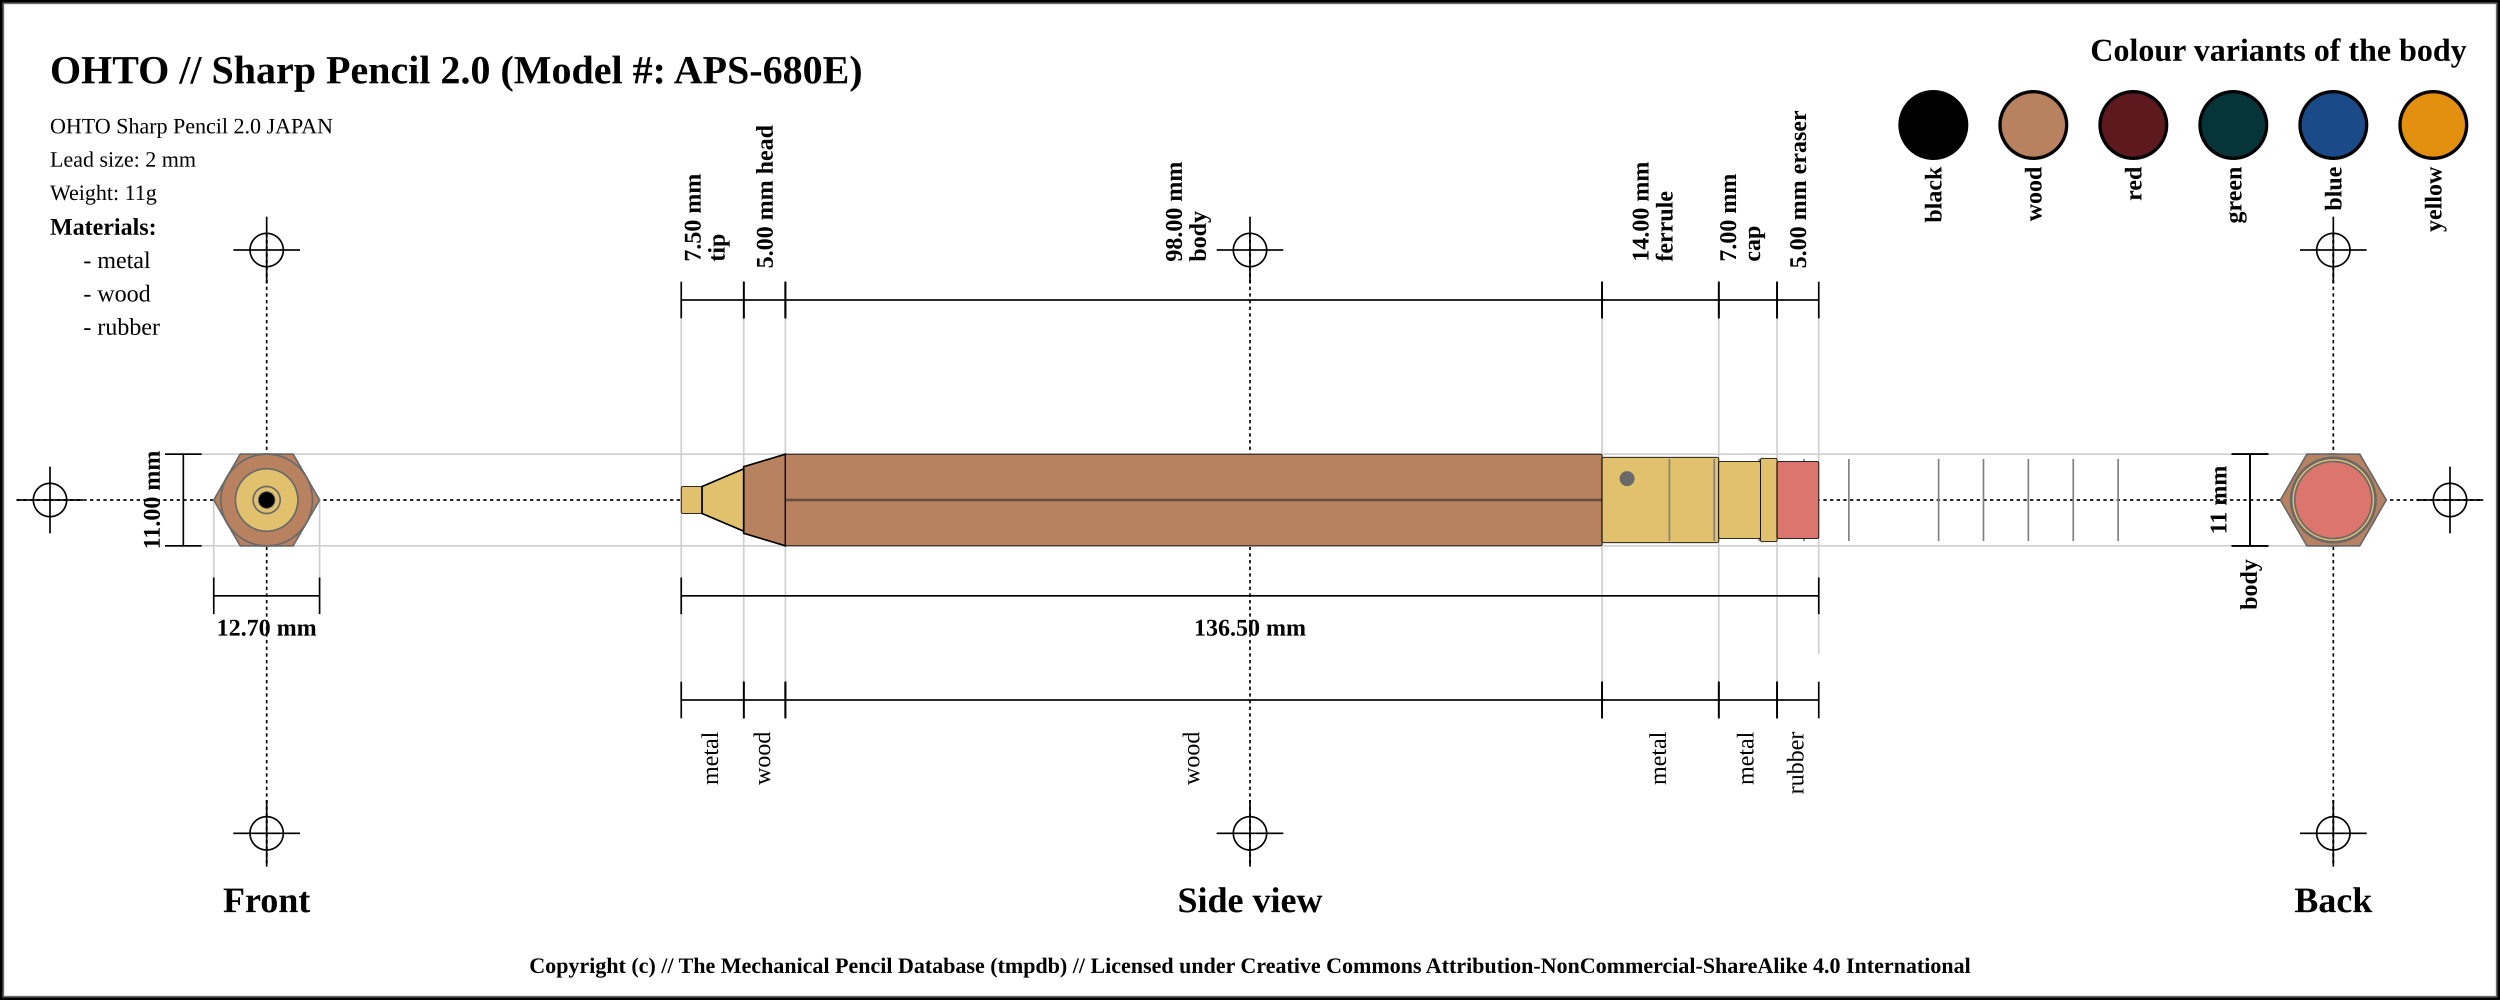
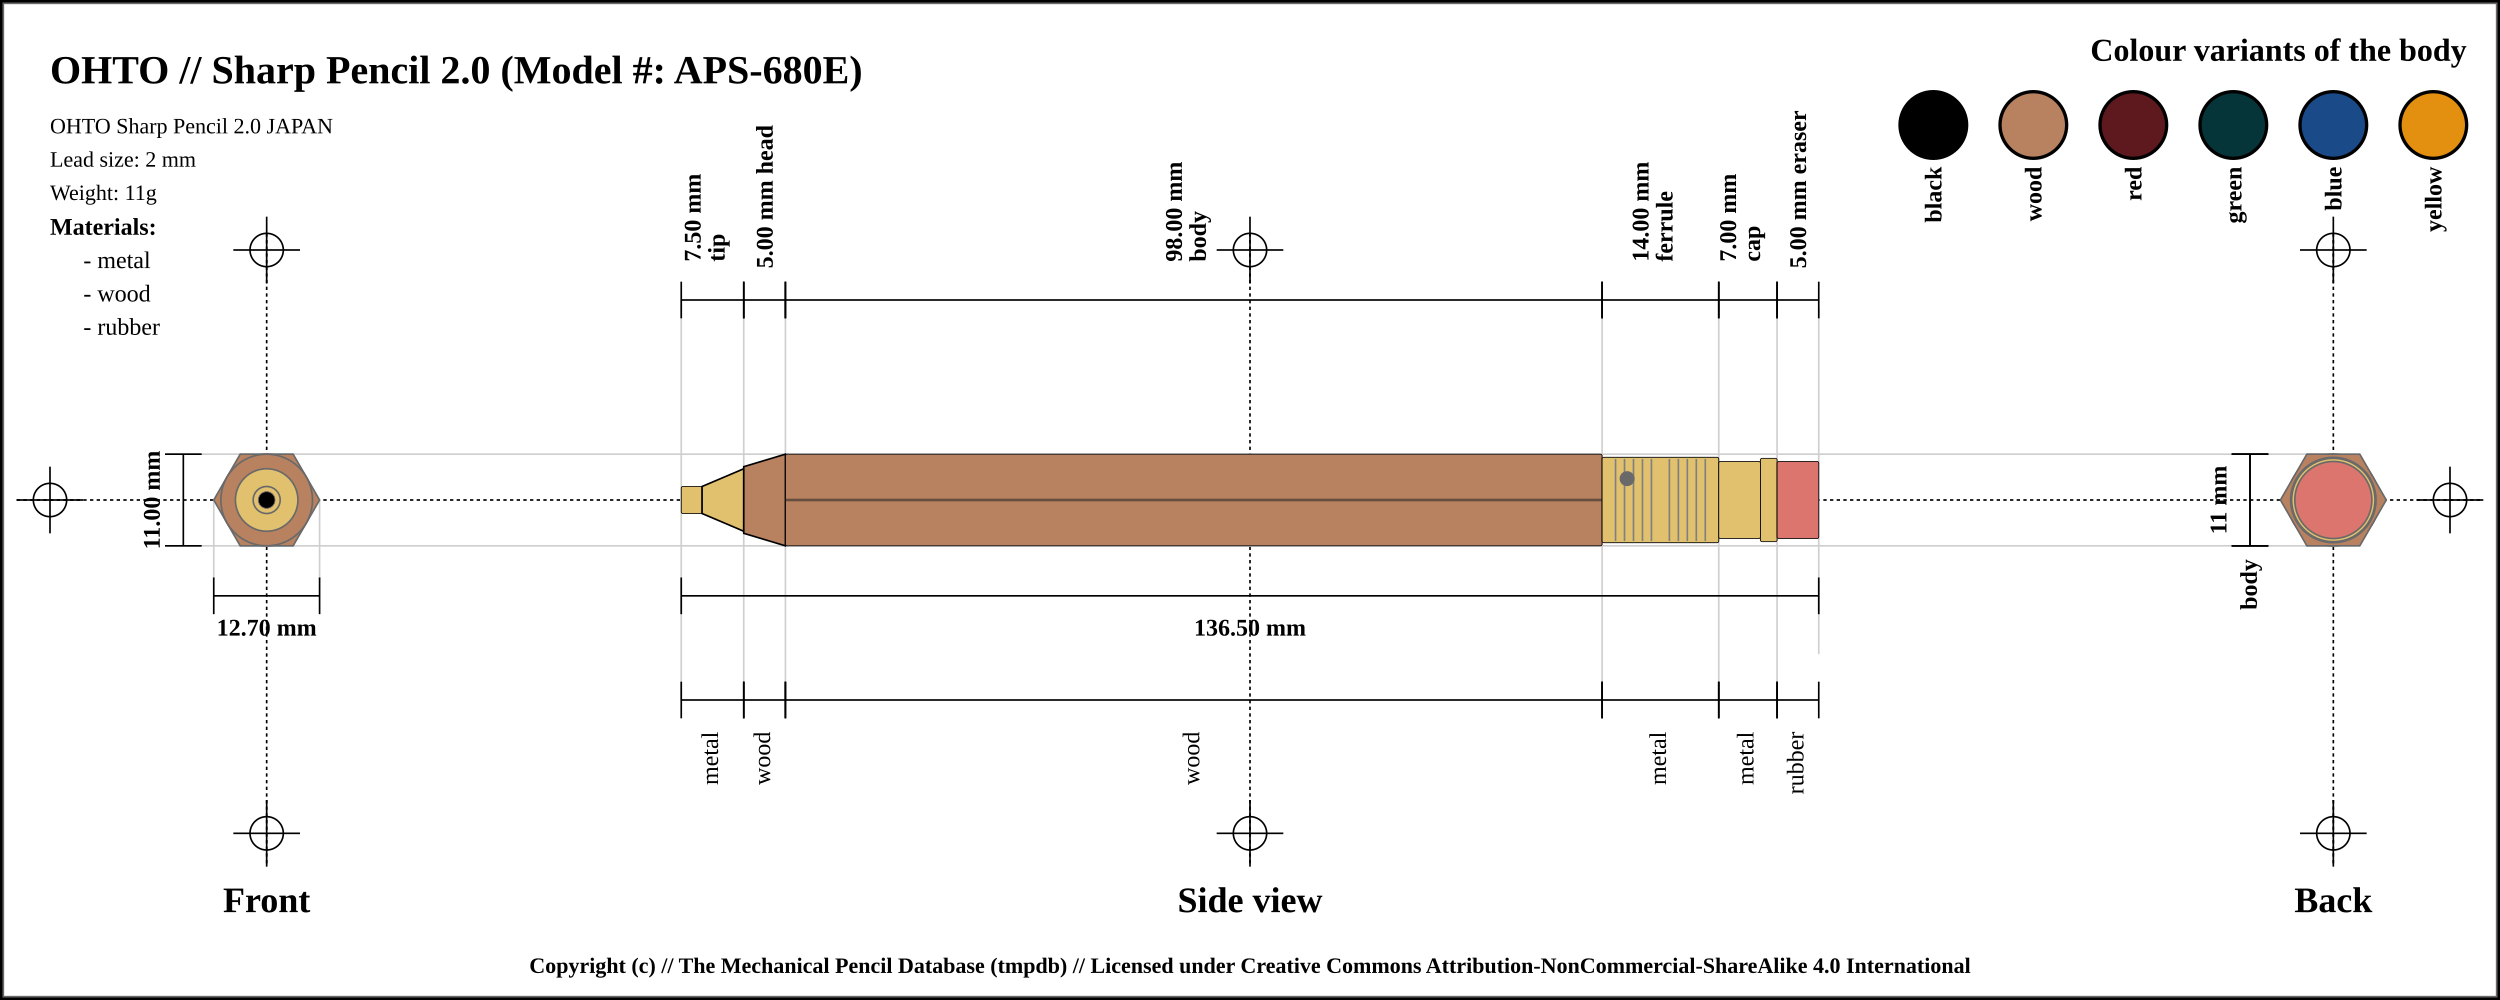
<svg xmlns="http://www.w3.org/2000/svg" width="1500" height="600">
  <pattern id="diagonalHatch" patternUnits="userSpaceOnUse" width="8" height="8">
    <rect width="6" height="6" fill="none" />
    <path stroke="dimgray" stroke-linecap="round" stroke-width="1" d="M 4,4 L 8,8" />
    <path stroke="dimgray" stroke-linecap="round" stroke-width="1" d="M 4,4 L 0,8" />
    <path stroke="gray" stroke-linecap="round" stroke-width="1" d="M 4,4 L 8,0" />
    <path stroke="gray" stroke-linecap="round" stroke-width="1" d="M 4,4 L 0,0" />
  </pattern>
  <rect x="0" y="0" width="1500" height="600" fill="white" stroke="black" stroke-width="4" />
  <rect x="2" y="2" width="1496" height="596" fill="white" stroke="dimgray" stroke-width="1" />
  <line x1="10" y1="300" x2="1490" y2="300" stroke="#000000" stroke-dasharray="2" stroke-width="1" />
  <line x1="10" y1="300" x2="50" y2="300" stroke="#000000" stroke-width="1" />
  <line x1="30" y1="280" x2="30" y2="320" stroke="#000000" stroke-width="1" />
  <circle r="10" cx="30" cy="300" fill="none" stroke="#000000" stroke-width="1" />
  <line x1="1450" y1="300" x2="1490" y2="300" stroke="#000000" stroke-width="1" />
  <line x1="1470" y1="280" x2="1470" y2="320" stroke="#000000" stroke-width="1" />
  <circle r="10" cx="1470" cy="300" fill="none" stroke="#000000" stroke-width="1" />
  <line x1="160" y1="140" x2="160" y2="520" stroke="#000000" stroke-dasharray="2" stroke-width="1" />
  <line x1="140" y1="150" x2="180" y2="150" stroke="#000000" stroke-width="1" />
  <line x1="160" y1="130" x2="160" y2="170" stroke="#000000" stroke-width="1" />
  <circle r="10" cx="160" cy="150" fill="none" stroke="#000000" stroke-width="1" />
  <line x1="140" y1="500" x2="180" y2="500" stroke="#000000" stroke-width="1" />
  <line x1="160" y1="480" x2="160" y2="520" stroke="#000000" stroke-width="1" />
  <circle r="10" cx="160" cy="500" fill="none" stroke="#000000" stroke-width="1" />
  <line x1="750" y1="140" x2="750" y2="520" stroke="#000000" stroke-dasharray="2" stroke-width="1" />
  <line x1="730" y1="150" x2="770" y2="150" stroke="#000000" stroke-width="1" />
  <line x1="750" y1="130" x2="750" y2="170" stroke="#000000" stroke-width="1" />
  <circle r="10" cx="750" cy="150" fill="none" stroke="#000000" stroke-width="1" />
  <line x1="730" y1="500" x2="770" y2="500" stroke="#000000" stroke-width="1" />
  <line x1="750" y1="480" x2="750" y2="520" stroke="#000000" stroke-width="1" />
  <circle r="10" cx="750" cy="500" fill="none" stroke="#000000" stroke-width="1" />
  <line x1="1400" y1="140" x2="1400" y2="520" stroke="#000000" stroke-dasharray="2" stroke-width="1" />
  <line x1="1380" y1="150" x2="1420" y2="150" stroke="#000000" stroke-width="1" />
  <line x1="1400" y1="130" x2="1400" y2="170" stroke="#000000" stroke-width="1" />
  <circle r="10" cx="1400" cy="150" fill="none" stroke="#000000" stroke-width="1" />
  <line x1="1380" y1="500" x2="1420" y2="500" stroke="#000000" stroke-width="1" />
  <line x1="1400" y1="480" x2="1400" y2="520" stroke="#000000" stroke-width="1" />
  <circle r="10" cx="1400" cy="500" fill="none" stroke="#000000" stroke-width="1" />
  <text x="30" y="50" font-size="2.0em" font-weight="bold"> OHTO // Sharp Pencil 2.0 (Model #: APS-680E)</text>
  <text x="30" y="80" font-size="1.1em"> OHTO Sharp Pencil 2.0 JAPAN</text>
  <text x="30" y="100" font-size="1.1em"> Lead size: 2 mm</text>
  <text x="30" y="120" font-size="1.1em"> Weight: 11g</text>
  <text x="1480" y="30" font-size="1.6em" font-weight="bold" text-anchor="end" dominant-baseline="central">Colour variants of the body</text>
  <rect x="1440" y="55" width="40" rx="50%" ry="50%" height="40" stroke="black" stroke-width="2" fill="#e38f0f" />
  <text x="1460" y="100" transform="rotate(-90, 1460, 100)" font-size="1.2em" font-weight="bold" text-anchor="end" dominant-baseline="central">yellow</text>
  <rect x="1380" y="55" width="40" rx="50%" ry="50%" height="40" stroke="black" stroke-width="2" fill="#1a4b88" />
  <text x="1400" y="100" transform="rotate(-90, 1400, 100)" font-size="1.2em" font-weight="bold" text-anchor="end" dominant-baseline="central">blue</text>
  <rect x="1320" y="55" width="40" rx="50%" ry="50%" height="40" stroke="black" stroke-width="2" fill="#053439" />
  <text x="1340" y="100" transform="rotate(-90, 1340, 100)" font-size="1.2em" font-weight="bold" text-anchor="end" dominant-baseline="central">green</text>
  <rect x="1260" y="55" width="40" rx="50%" ry="50%" height="40" stroke="black" stroke-width="2" fill="#5d191d" />
  <text x="1280" y="100" transform="rotate(-90, 1280, 100)" font-size="1.2em" font-weight="bold" text-anchor="end" dominant-baseline="central">red</text>
  <rect x="1200" y="55" width="40" rx="50%" ry="50%" height="40" stroke="black" stroke-width="2" fill="#b88160" />
  <text x="1220" y="100" transform="rotate(-90, 1220, 100)" font-size="1.2em" font-weight="bold" text-anchor="end" dominant-baseline="central">wood</text>
  <rect x="1140" y="55" width="40" rx="50%" ry="50%" height="40" stroke="black" stroke-width="2" fill="black" />
  <text x="1160" y="100" transform="rotate(-90, 1160, 100)" font-size="1.2em" font-weight="bold" text-anchor="end" dominant-baseline="central">black</text>
  <text x="30" y="136" font-size="1.2em" font-weight="bold" text-anchor="start" dominant-baseline="central">Materials:</text>
  <text x="50" y="156" font-size="1.2em" text-anchor="start" dominant-baseline="central"> - metal</text>
  <text x="50" y="176" font-size="1.2em" text-anchor="start" dominant-baseline="central"> - wood</text>
  <text x="50" y="196" font-size="1.2em" text-anchor="start" dominant-baseline="central"> - rubber</text>
  <line x1="100" y1="272.5" x2="1400" y2="272.5" stroke="#cfcfcf" stroke-width="1" />
  <line x1="100" y1="327.5" x2="1400" y2="327.5" stroke="#cfcfcf" stroke-width="1" />
  <line x1="128.246" y1="300" x2="128.246" y2="347.5" stroke="#cfcfcf" stroke-width="1" />
  <line x1="191.754" y1="300" x2="191.754" y2="347.5" stroke="#cfcfcf" stroke-width="1" />
  <line x1="408.75" y1="180" x2="408.75" y2="420" stroke="#cfcfcf" stroke-width="1" />
  <line x1="446.25" y1="180" x2="446.25" y2="420" stroke="#cfcfcf" stroke-width="1" />
  <line x1="471.25" y1="180" x2="471.25" y2="420" stroke="#cfcfcf" stroke-width="1" />
  <line x1="961.25" y1="180" x2="961.25" y2="420" stroke="#cfcfcf" stroke-width="1" />
  <line x1="1031.25" y1="180" x2="1031.25" y2="420" stroke="#cfcfcf" stroke-width="1" />
  <line x1="1066.25" y1="180" x2="1066.25" y2="420" stroke="#cfcfcf" stroke-width="1" />
  <line x1="1091.25" y1="184.5" x2="1091.25" y2="392.5" stroke="#cfcfcf" stroke-width="1" />
  <text x="160" y="540" font-size="1.8em" font-weight="bold" text-anchor="middle" dominant-baseline="central">Front</text>
  <text x="750" y="540" font-size="1.8em" font-weight="bold" text-anchor="middle" dominant-baseline="central">Side view</text>
  <text x="1400" y="540" font-size="1.8em" font-weight="bold" text-anchor="middle" dominant-baseline="central">Back</text>
  <line x1="99" y1="272.5" x2="121" y2="272.5" stroke="black" stroke-width="1" />
  <line x1="110" y1="272.5" x2="110" y2="327.5" stroke="black" stroke-width="1" />
  <line x1="99" y1="327.5" x2="121" y2="327.5" stroke="black" stroke-width="1" />
  <text x="91" y="300" transform="rotate(-90, 91, 300)" font-size="1.2em" font-weight="bold" text-anchor="middle" dominant-baseline="central" fill="black">11.00 mm</text>
  <line x1="128.246" y1="346.5" x2="128.246" y2="368.5" stroke="black" stroke-width="1" />
  <line x1="128.246" y1="357.5" x2="191.754" y2="357.5" stroke="black" stroke-width="1" />
  <line x1="191.754" y1="346.5" x2="191.754" y2="368.5" stroke="black" stroke-width="1" />
  <text x="160" y="376.5" font-size="1.2em" font-weight="bold" text-anchor="middle" dominant-baseline="central" fill="black">
    <tspan x="160" dy="0">12.70 mm</tspan>
  </text>
  <line x1="408.75" y1="169" x2="408.75" y2="191" stroke="black" stroke-width="1" />
  <line x1="408.75" y1="180" x2="446.25" y2="180" stroke="black" stroke-width="1" />
  <line x1="446.25" y1="169" x2="446.25" y2="191" stroke="black" stroke-width="1" />
  <text x="427.5" y="161" font-size="1.2em" transform="rotate(-90, 415.5, 161)" font-weight="bold" text-anchor="start" dominant-baseline="central" fill="black">
    <tspan x="419.5" dy="0">7.50 mm</tspan>
    <tspan x="419.5" dy="1em">tip</tspan>
  </text>
  <line x1="446.25" y1="169" x2="446.25" y2="191" stroke="black" stroke-width="1" />
  <line x1="446.25" y1="180" x2="471.25" y2="180" stroke="black" stroke-width="1" />
  <line x1="471.25" y1="169" x2="471.25" y2="191" stroke="black" stroke-width="1" />
  <text x="458.75" y="161" font-size="1.2em" transform="rotate(-90, 458.75, 161)" font-weight="bold" text-anchor="start" dominant-baseline="central" fill="black">
    <tspan x="458.75" dy="0">5.00 mm head</tspan>
  </text>
  <line x1="471.25" y1="169" x2="471.25" y2="191" stroke="black" stroke-width="1" />
  <line x1="471.25" y1="180" x2="961.25" y2="180" stroke="black" stroke-width="1" />
  <line x1="961.25" y1="169" x2="961.25" y2="191" stroke="black" stroke-width="1" />
  <text x="716.25" y="161" font-size="1.2em" transform="rotate(-90, 704.25, 161)" font-weight="bold" text-anchor="start" dominant-baseline="central" fill="black">
    <tspan x="708.25" dy="0">98.00 mm</tspan>
    <tspan x="708.25" dy="1em">body</tspan>
  </text>
  <line x1="961.25" y1="169" x2="961.25" y2="191" stroke="black" stroke-width="1" />
  <line x1="961.25" y1="180" x2="1031.25" y2="180" stroke="black" stroke-width="1" />
  <line x1="1031.25" y1="169" x2="1031.25" y2="191" stroke="black" stroke-width="1" />
  <text x="996.25" y="161" font-size="1.2em" transform="rotate(-90, 984.25, 161)" font-weight="bold" text-anchor="start" dominant-baseline="central" fill="black">
    <tspan x="988.25" dy="0">14.00 mm</tspan>
    <tspan x="988.25" dy="1em">ferrule</tspan>
  </text>
  <line x1="1031.25" y1="169" x2="1031.25" y2="191" stroke="black" stroke-width="1" />
  <line x1="1031.25" y1="180" x2="1066.25" y2="180" stroke="black" stroke-width="1" />
  <line x1="1066.25" y1="169" x2="1066.25" y2="191" stroke="black" stroke-width="1" />
  <text x="1048.75" y="161" font-size="1.2em" transform="rotate(-90, 1036.75, 161)" font-weight="bold" text-anchor="start" dominant-baseline="central" fill="black">
    <tspan x="1040.75" dy="0">7.00 mm</tspan>
    <tspan x="1040.75" dy="1em">cap</tspan>
  </text>
  <line x1="1066.25" y1="169" x2="1066.25" y2="191" stroke="black" stroke-width="1" />
  <line x1="1066.25" y1="180" x2="1091.25" y2="180" stroke="black" stroke-width="1" />
  <line x1="1091.25" y1="169" x2="1091.25" y2="191" stroke="black" stroke-width="1" />
  <text x="1078.75" y="161" font-size="1.2em" transform="rotate(-90, 1078.75, 161)" font-weight="bold" text-anchor="start" dominant-baseline="central" fill="black">
    <tspan x="1078.75" dy="0">5.00 mm eraser</tspan>
  </text>
  <line x1="408.75" y1="346.5" x2="408.75" y2="368.5" stroke="black" stroke-width="1" />
  <line x1="408.75" y1="357.5" x2="1091.25" y2="357.5" stroke="black" stroke-width="1" />
  <line x1="1091.25" y1="346.5" x2="1091.25" y2="368.5" stroke="black" stroke-width="1" />
  <text x="750" y="376.5" font-size="1.2em" font-weight="bold" text-anchor="middle" dominant-baseline="central" fill="black">
    <tspan x="750" dy="0">136.50 mm</tspan>
  </text>
  <line x1="408.75" y1="409" x2="408.75" y2="431" stroke="black" stroke-width="1" />
  <line x1="408.75" y1="420" x2="446.25" y2="420" stroke="black" stroke-width="1" />
  <line x1="446.25" y1="409" x2="446.25" y2="431" stroke="black" stroke-width="1" />
  <text x="427.5" y="439" font-size="1.2em" transform="rotate(-90, 427.5, 439)" text-anchor="end" dominant-baseline="middle" fill="black">
    <tspan x="427.5" dy="0">metal</tspan>
  </text>
  <line x1="446.25" y1="409" x2="446.25" y2="431" stroke="black" stroke-width="1" />
  <line x1="446.25" y1="420" x2="471.25" y2="420" stroke="black" stroke-width="1" />
  <line x1="471.25" y1="409" x2="471.25" y2="431" stroke="black" stroke-width="1" />
  <text x="458.75" y="439" font-size="1.2em" transform="rotate(-90, 458.75, 439)" text-anchor="end" dominant-baseline="middle" fill="black">
    <tspan x="458.75" dy="0">wood</tspan>
  </text>
  <line x1="471.25" y1="409" x2="471.25" y2="431" stroke="black" stroke-width="1" />
  <line x1="471.25" y1="420" x2="961.25" y2="420" stroke="black" stroke-width="1" />
  <line x1="961.25" y1="409" x2="961.25" y2="431" stroke="black" stroke-width="1" />
  <text x="716.25" y="439" font-size="1.2em" transform="rotate(-90, 716.25, 439)" text-anchor="end" dominant-baseline="middle" fill="black">
    <tspan x="716.25" dy="0">wood</tspan>
  </text>
  <line x1="961.25" y1="409" x2="961.25" y2="431" stroke="black" stroke-width="1" />
  <line x1="961.25" y1="420" x2="1031.25" y2="420" stroke="black" stroke-width="1" />
  <line x1="1031.25" y1="409" x2="1031.25" y2="431" stroke="black" stroke-width="1" />
  <text x="996.25" y="439" font-size="1.2em" transform="rotate(-90, 996.25, 439)" text-anchor="end" dominant-baseline="middle" fill="black">
    <tspan x="996.25" dy="0">metal</tspan>
  </text>
  <line x1="1031.25" y1="409" x2="1031.25" y2="431" stroke="black" stroke-width="1" />
  <line x1="1031.25" y1="420" x2="1066.25" y2="420" stroke="black" stroke-width="1" />
  <line x1="1066.25" y1="409" x2="1066.25" y2="431" stroke="black" stroke-width="1" />
  <text x="1048.75" y="439" font-size="1.2em" transform="rotate(-90, 1048.75, 439)" text-anchor="end" dominant-baseline="middle" fill="black">
    <tspan x="1048.75" dy="0">metal</tspan>
  </text>
  <line x1="1066.25" y1="409" x2="1066.25" y2="431" stroke="black" stroke-width="1" />
  <line x1="1066.25" y1="420" x2="1091.25" y2="420" stroke="black" stroke-width="1" />
  <line x1="1091.25" y1="409" x2="1091.25" y2="431" stroke="black" stroke-width="1" />
  <text x="1078.75" y="439" font-size="1.2em" transform="rotate(-90, 1078.75, 439)" text-anchor="end" dominant-baseline="middle" fill="black">
    <tspan x="1078.75" dy="0">rubber</tspan>
  </text>
  <line x1="1339" y1="272.5" x2="1361" y2="272.5" stroke="black" stroke-width="1" />
  <line x1="1350" y1="272.5" x2="1350" y2="327.5" stroke="black" stroke-width="1" />
  <line x1="1339" y1="327.5" x2="1361" y2="327.5" stroke="black" stroke-width="1" />
  <text x="1331" y="300" transform="rotate(-90, 1331, 300)" font-size="1.2em" font-weight="bold" text-anchor="middle" dominant-baseline="central" fill="black">11 mm</text>
  <line x1="1339" y1="272.5" x2="1361" y2="272.5" stroke="black" stroke-width="1" />
  <line x1="1350" y1="272.5" x2="1350" y2="327.5" stroke="black" stroke-width="1" />
  <line x1="1339" y1="327.5" x2="1361" y2="327.5" stroke="black" stroke-width="1" />
  <text x="1350" y="335.5" transform="rotate(-90, 1350, 335.5)" font-weight="bold" font-size="1.2em" text-anchor="end" dominant-baseline="middle" fill="black">body</text>
  <rect x="408.75" y="291.875" width="12.5" height="16.25" rx="1" ry="1" stroke-width="0.5" stroke="black" fill="#E1C16E" />
  <path d="M421.25 291.875 L446.25 281.25 L446.25 318.75 L421.25 308.125 Z" stroke-width="1" stroke="black" fill="#E1C16E" />
  <path d="M446.25 280 L471.25 272.5 L471.25 327.5 L446.25 320 Z" stroke-width="1" stroke="black" fill="#b88160" />
  <rect x="471.25" y="272.5" width="490" height="55" rx="1" ry="1" stroke-width="0.5" stroke="black" fill="#b88160" />
  <line x1="471.25" y1="300" x2="961.25" y2="300" stroke-width="1.5" stroke="black" fill="none" stroke-opacity="0.5" />
  <line x1="471.25" y1="300" x2="961.25" y2="300" stroke-width="0.5" stroke="gray" fill="none" stroke-opacity="0.5" />
  <rect x="961.25" y="274.375" width="70" height="51.25" rx="1" ry="1" stroke-width="0.5" stroke="black" fill="#E1C16E" />
+   <line x1="969.327" y1="275.375" x2="969.327" y2="324.625" stroke-width="1" stroke="gray" />
+   <line x1="974.712" y1="275.375" x2="974.712" y2="324.625" stroke-width="1" stroke="gray" />
+   <line x1="980.096" y1="275.375" x2="980.096" y2="324.625" stroke-width="1" stroke="gray" />
+   <line x1="985.481" y1="275.375" x2="985.481" y2="324.625" stroke-width="1" stroke="gray" />
+   <line x1="990.865" y1="275.375" x2="990.865" y2="324.625" stroke-width="1" stroke="gray" />
  <line x1="1001.635" y1="275.375" x2="1001.635" y2="324.625" stroke-width="1" stroke="gray" />
-   <line x1="1028.558" y1="275.375" x2="1028.558" y2="324.625" stroke-width="1" stroke="gray" />
-   <line x1="1055.481" y1="275.375" x2="1055.481" y2="324.625" stroke-width="1" stroke="gray" />
-   <line x1="1082.404" y1="275.375" x2="1082.404" y2="324.625" stroke-width="1" stroke="gray" />
-   <line x1="1109.327" y1="275.375" x2="1109.327" y2="324.625" stroke-width="1" stroke="gray" />
-   <line x1="1163.173" y1="275.375" x2="1163.173" y2="324.625" stroke-width="1" stroke="gray" />
-   <line x1="1190.096" y1="275.375" x2="1190.096" y2="324.625" stroke-width="1" stroke="gray" />
-   <line x1="1217.019" y1="275.375" x2="1217.019" y2="324.625" stroke-width="1" stroke="gray" />
-   <line x1="1243.942" y1="275.375" x2="1243.942" y2="324.625" stroke-width="1" stroke="gray" />
-   <line x1="1270.865" y1="275.375" x2="1270.865" y2="324.625" stroke-width="1" stroke="gray" />
+   <line x1="1007.019" y1="275.375" x2="1007.019" y2="324.625" stroke-width="1" stroke="gray" />
+   <line x1="1012.404" y1="275.375" x2="1012.404" y2="324.625" stroke-width="1" stroke="gray" />
+   <line x1="1017.788" y1="275.375" x2="1017.788" y2="324.625" stroke-width="1" stroke="gray" />
+   <line x1="1023.173" y1="275.375" x2="1023.173" y2="324.625" stroke-width="1" stroke="gray" />
  <circle r="4" cx="976.25" cy="287.188" stroke="dimgray" stroke-width="1" fill="dimGray" />
  <rect x="1031.25" y="276.875" width="25" height="46.25" rx="1" ry="1" stroke-width="0.5" stroke="black" fill="#E1C16E" />
  <rect x="1056.25" y="275" width="10" height="50" rx="1" ry="1" stroke-width="0.5" stroke="black" fill="#E1C16E" />
  <rect x="1066.25" y="276.875" width="25" height="46.25" rx="1" ry="1" stroke-width="0.5" stroke="black" fill="#db756d" />
  <circle r="23.125" cx="160" cy="300" fill="#db756d" stroke="dimgray" stroke-width="1" />
  <circle r="25" cx="160" cy="300" fill="#E1C16E" stroke="dimgray" stroke-width="1" />
  <circle r="23.125" cx="160" cy="300" fill="#E1C16E" stroke="dimgray" stroke-width="1" />
  <circle r="25.625" cx="160" cy="300" fill="#E1C16E" stroke="dimgray" stroke-width="1" />
  <polygon points="144.123,272.5 175.877,272.5 191.754,300 175.877,327.5 144.123,327.5 128.246,300 " stroke="dimgray" stroke-width="1" fill="#b88160" />
  <circle r="20" cx="160" cy="300" stroke="dimgray" stroke-width="1" fill="#b88160" />
  <circle r="27.5" cx="160" cy="300" stroke="dimgray" stroke-width="1" fill="#b88160" />
  <circle r="8.125" cx="160" cy="300" stroke="dimgray" stroke-width="1" fill="#E1C16E" />
  <circle r="18.75" cx="160" cy="300" stroke="dimgray" stroke-width="1" fill="#E1C16E" />
  <circle r="8.125" cx="160" cy="300" fill="#E1C16E" stroke="dimgray" stroke-width="1" />
  <circle r="5" cx="160" cy="300" fill="black" stroke="dimgray" stroke-width="0.5" />
  <circle r="8.125" cx="1400" cy="300" fill="#E1C16E" stroke="dimgray" stroke-width="1" />
  <circle r="8.125" cx="1400" cy="300" stroke="dimgray" stroke-width="1" fill="#E1C16E" />
  <circle r="18.75" cx="1400" cy="300" stroke="dimgray" stroke-width="1" fill="#E1C16E" />
  <circle r="20" cx="1400" cy="300" stroke="dimgray" stroke-width="1" fill="#b88160" />
  <circle r="27.5" cx="1400" cy="300" stroke="dimgray" stroke-width="1" fill="#b88160" />
  <polygon points="1384.123,272.5 1415.877,272.5 1431.754,300 1415.877,327.5 1384.123,327.5 1368.246,300 " stroke="dimgray" stroke-width="1" fill="#b88160" />
  <circle r="25.625" cx="1400" cy="300" fill="#E1C16E" stroke="dimgray" stroke-width="1" />
  <circle r="23.125" cx="1400" cy="300" fill="#E1C16E" stroke="dimgray" stroke-width="1" />
  <circle r="25" cx="1400" cy="300" fill="#E1C16E" stroke="dimgray" stroke-width="1" />
  <circle r="23.125" cx="1400" cy="300" fill="#db756d" stroke="dimgray" stroke-width="1" />
  <text x="50%" y="580" font-size="1.1em" font-weight="bold" text-anchor="middle" dominant-baseline="middle">Copyright (c) // The Mechanical Pencil Database (tmpdb) // Licensed under Creative Commons Attribution-NonCommercial-ShareAlike 4.0 International</text>
</svg>
